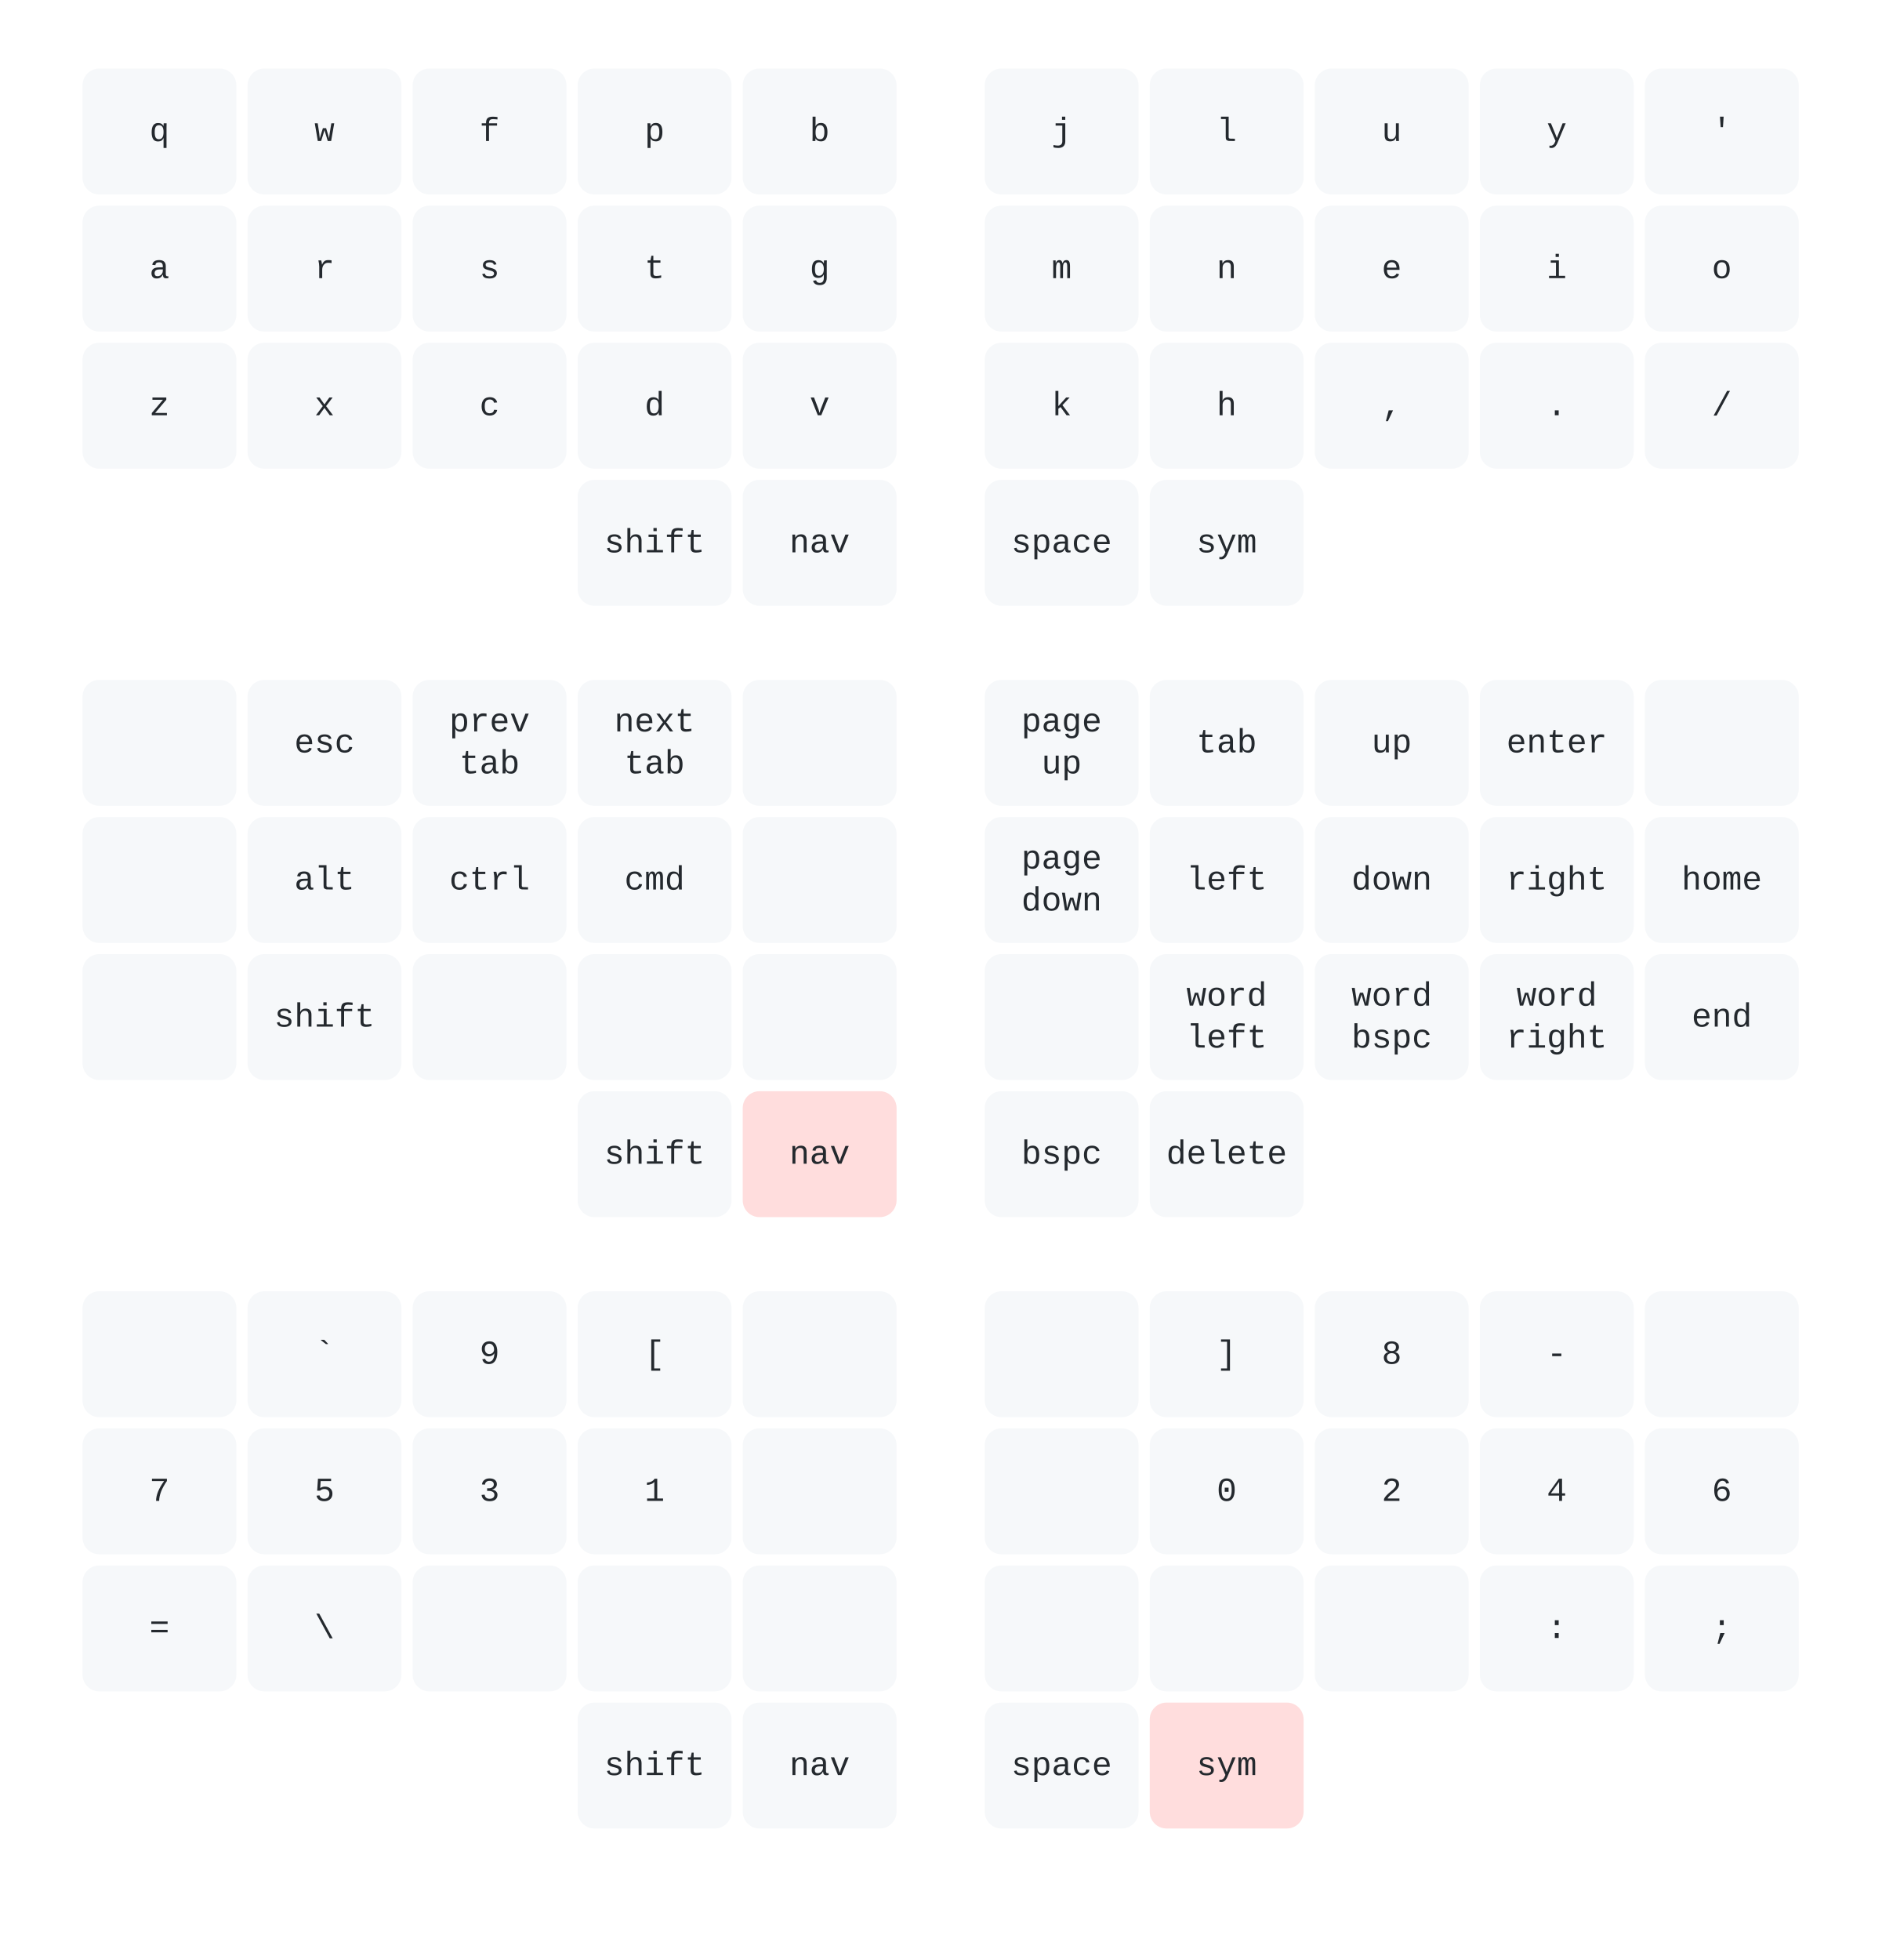
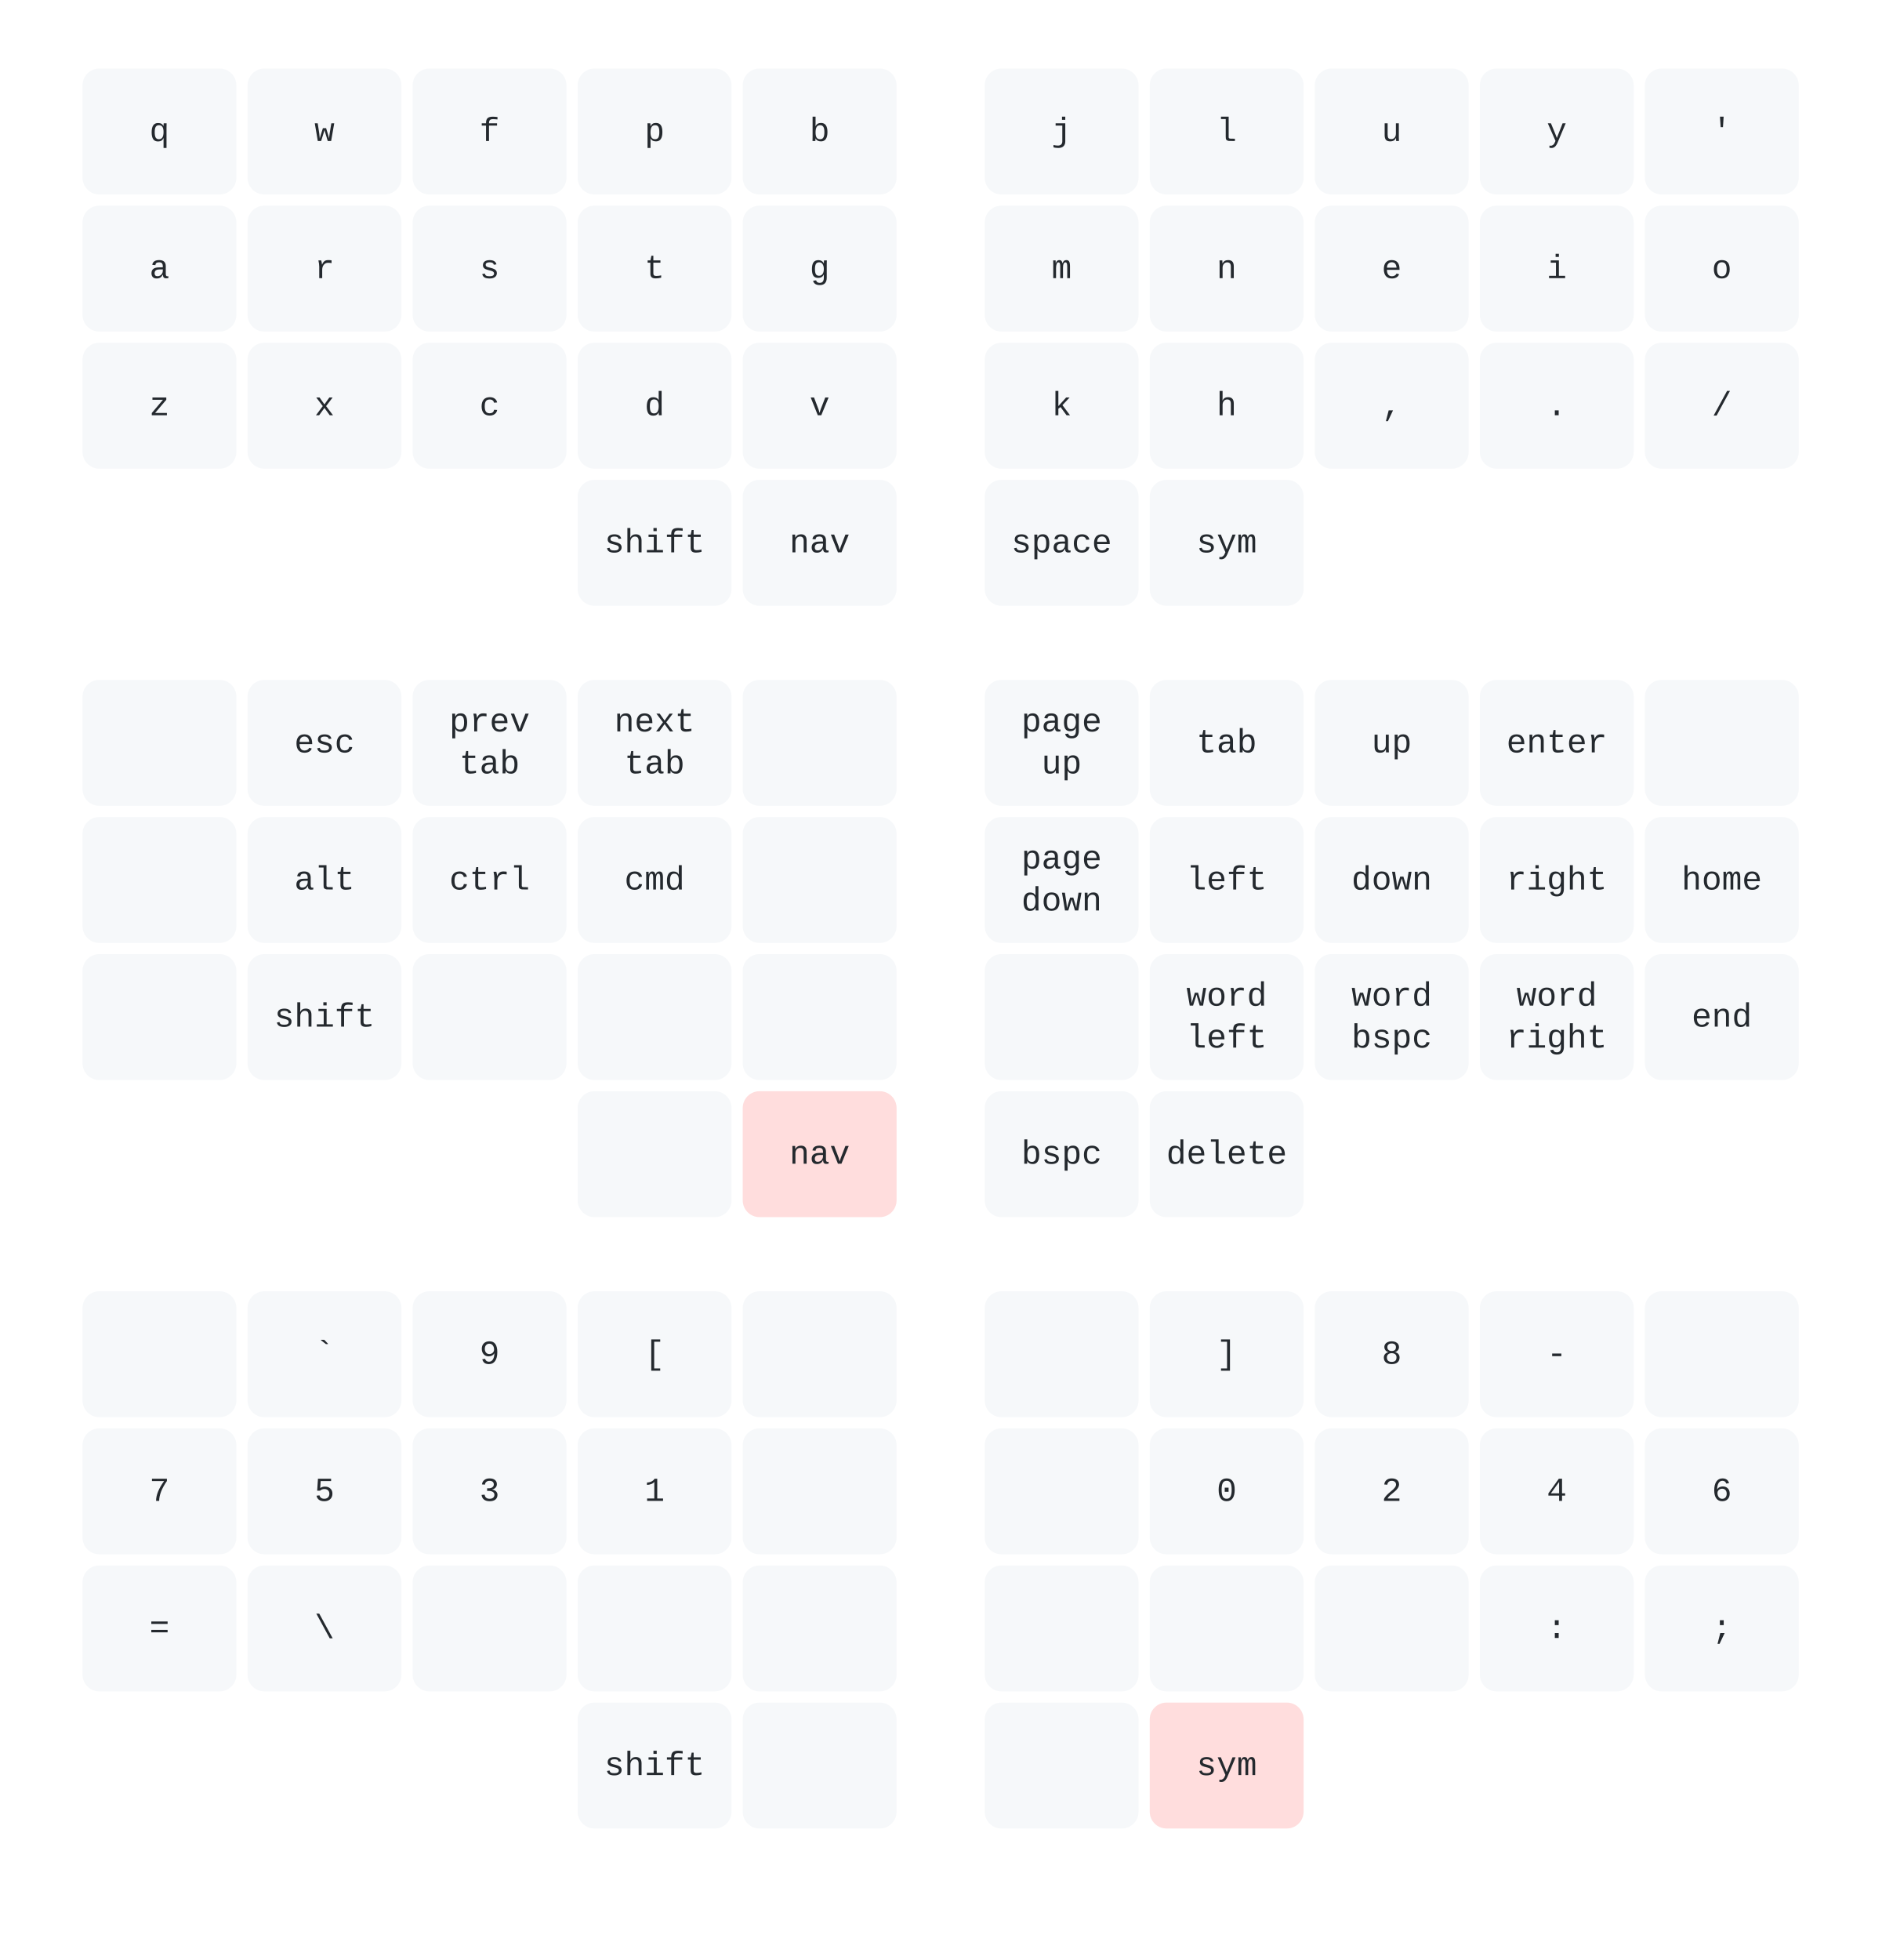
<svg xmlns="http://www.w3.org/2000/svg" width="672.5" height="700.5" viewBox="0 0 672.5 700.5">
  <style>
    svg {
        font-family: SFMono-Regular,Consolas,Liberation Mono,Menlo,monospace;
        font-size: 12px;
        font-kerning: normal;
        text-rendering: optimizeLegibility;
        fill: #24292e;
    }

    rect {
        fill: #f6f8fa;
    }

    .held {
        fill: #fdd;
    }
</style>
  <rect rx="6" ry="6" x="29.5" y="24.5" width="55" height="45" class="" />
  <text text-anchor="middle" dominant-baseline="middle" x="57.0" y="47.0">q</text>
  <rect rx="6" ry="6" x="88.5" y="24.5" width="55" height="45" class="" />
  <text text-anchor="middle" dominant-baseline="middle" x="116.0" y="47.0">w</text>
  <rect rx="6" ry="6" x="147.5" y="24.5" width="55" height="45" class="" />
  <text text-anchor="middle" dominant-baseline="middle" x="175.0" y="47.0">f</text>
  <rect rx="6" ry="6" x="206.5" y="24.5" width="55" height="45" class="" />
  <text text-anchor="middle" dominant-baseline="middle" x="234.0" y="47.0">p</text>
  <rect rx="6" ry="6" x="265.5" y="24.5" width="55" height="45" class="" />
  <text text-anchor="middle" dominant-baseline="middle" x="293.0" y="47.0">b</text>
  <rect rx="6" ry="6" x="29.5" y="73.5" width="55" height="45" class="" />
  <text text-anchor="middle" dominant-baseline="middle" x="57.0" y="96.0">a</text>
  <rect rx="6" ry="6" x="88.5" y="73.5" width="55" height="45" class="" />
  <text text-anchor="middle" dominant-baseline="middle" x="116.0" y="96.0">r</text>
  <rect rx="6" ry="6" x="147.5" y="73.5" width="55" height="45" class="" />
  <text text-anchor="middle" dominant-baseline="middle" x="175.0" y="96.0">s</text>
  <rect rx="6" ry="6" x="206.5" y="73.5" width="55" height="45" class="" />
  <text text-anchor="middle" dominant-baseline="middle" x="234.0" y="96.0">t</text>
  <rect rx="6" ry="6" x="265.5" y="73.5" width="55" height="45" class="" />
  <text text-anchor="middle" dominant-baseline="middle" x="293.0" y="96.0">g</text>
  <rect rx="6" ry="6" x="29.5" y="122.5" width="55" height="45" class="" />
  <text text-anchor="middle" dominant-baseline="middle" x="57.0" y="145.0">z</text>
  <rect rx="6" ry="6" x="88.5" y="122.5" width="55" height="45" class="" />
  <text text-anchor="middle" dominant-baseline="middle" x="116.0" y="145.0">x</text>
  <rect rx="6" ry="6" x="147.5" y="122.5" width="55" height="45" class="" />
  <text text-anchor="middle" dominant-baseline="middle" x="175.0" y="145.0">c</text>
  <rect rx="6" ry="6" x="206.5" y="122.5" width="55" height="45" class="" />
  <text text-anchor="middle" dominant-baseline="middle" x="234.0" y="145.0">d</text>
  <rect rx="6" ry="6" x="265.5" y="122.5" width="55" height="45" class="" />
  <text text-anchor="middle" dominant-baseline="middle" x="293.0" y="145.0">v</text>
  <rect rx="6" ry="6" x="352.0" y="24.5" width="55" height="45" class="" />
  <text text-anchor="middle" dominant-baseline="middle" x="379.5" y="47.0">j</text>
  <rect rx="6" ry="6" x="411.0" y="24.5" width="55" height="45" class="" />
  <text text-anchor="middle" dominant-baseline="middle" x="438.5" y="47.0">l</text>
  <rect rx="6" ry="6" x="470.0" y="24.5" width="55" height="45" class="" />
  <text text-anchor="middle" dominant-baseline="middle" x="497.5" y="47.0">u</text>
  <rect rx="6" ry="6" x="529.0" y="24.5" width="55" height="45" class="" />
  <text text-anchor="middle" dominant-baseline="middle" x="556.5" y="47.0">y</text>
  <rect rx="6" ry="6" x="588.0" y="24.5" width="55" height="45" class="" />
  <text text-anchor="middle" dominant-baseline="middle" x="615.5" y="47.0">'</text>
  <rect rx="6" ry="6" x="352.0" y="73.5" width="55" height="45" class="" />
  <text text-anchor="middle" dominant-baseline="middle" x="379.5" y="96.0">m</text>
  <rect rx="6" ry="6" x="411.0" y="73.5" width="55" height="45" class="" />
  <text text-anchor="middle" dominant-baseline="middle" x="438.5" y="96.0">n</text>
  <rect rx="6" ry="6" x="470.0" y="73.5" width="55" height="45" class="" />
  <text text-anchor="middle" dominant-baseline="middle" x="497.5" y="96.0">e</text>
  <rect rx="6" ry="6" x="529.0" y="73.5" width="55" height="45" class="" />
  <text text-anchor="middle" dominant-baseline="middle" x="556.5" y="96.0">i</text>
  <rect rx="6" ry="6" x="588.0" y="73.5" width="55" height="45" class="" />
  <text text-anchor="middle" dominant-baseline="middle" x="615.5" y="96.0">o</text>
  <rect rx="6" ry="6" x="352.0" y="122.5" width="55" height="45" class="" />
  <text text-anchor="middle" dominant-baseline="middle" x="379.5" y="145.0">k</text>
  <rect rx="6" ry="6" x="411.0" y="122.5" width="55" height="45" class="" />
  <text text-anchor="middle" dominant-baseline="middle" x="438.5" y="145.0">h</text>
  <rect rx="6" ry="6" x="470.0" y="122.5" width="55" height="45" class="" />
  <text text-anchor="middle" dominant-baseline="middle" x="497.5" y="145.0">,</text>
  <rect rx="6" ry="6" x="529.0" y="122.5" width="55" height="45" class="" />
  <text text-anchor="middle" dominant-baseline="middle" x="556.5" y="145.0">.</text>
  <rect rx="6" ry="6" x="588.0" y="122.5" width="55" height="45" class="" />
  <text text-anchor="middle" dominant-baseline="middle" x="615.5" y="145.0">/</text>
  <rect rx="6" ry="6" x="206.5" y="171.5" width="55" height="45" class="" />
  <text text-anchor="middle" dominant-baseline="middle" x="234.0" y="194.0">shift</text>
  <rect rx="6" ry="6" x="265.5" y="171.5" width="55" height="45" class="" />
  <text text-anchor="middle" dominant-baseline="middle" x="293.0" y="194.0">nav</text>
  <rect rx="6" ry="6" x="352.0" y="171.5" width="55" height="45" class="" />
  <text text-anchor="middle" dominant-baseline="middle" x="379.5" y="194.0">space</text>
  <rect rx="6" ry="6" x="411.0" y="171.5" width="55" height="45" class="" />
  <text text-anchor="middle" dominant-baseline="middle" x="438.5" y="194.0">sym</text>
  <rect rx="6" ry="6" x="29.5" y="243.0" width="55" height="45" class="" />
  <rect rx="6" ry="6" x="88.5" y="243.0" width="55" height="45" class="" />
  <text text-anchor="middle" dominant-baseline="middle" x="116.0" y="265.5">esc</text>
  <rect rx="6" ry="6" x="147.5" y="243.0" width="55" height="45" class="" />
  <text text-anchor="middle" dominant-baseline="middle" x="175.0" y="258.0">prev</text>
  <text text-anchor="middle" dominant-baseline="middle" x="175.0" y="273.0">tab</text>
  <rect rx="6" ry="6" x="206.5" y="243.0" width="55" height="45" class="" />
  <text text-anchor="middle" dominant-baseline="middle" x="234.0" y="258.0">next</text>
  <text text-anchor="middle" dominant-baseline="middle" x="234.0" y="273.0">tab</text>
  <rect rx="6" ry="6" x="265.5" y="243.0" width="55" height="45" class="" />
  <rect rx="6" ry="6" x="29.5" y="292.0" width="55" height="45" class="" />
  <rect rx="6" ry="6" x="88.5" y="292.0" width="55" height="45" class="" />
  <text text-anchor="middle" dominant-baseline="middle" x="116.0" y="314.5">alt</text>
  <rect rx="6" ry="6" x="147.5" y="292.0" width="55" height="45" class="" />
  <text text-anchor="middle" dominant-baseline="middle" x="175.0" y="314.5">ctrl</text>
  <rect rx="6" ry="6" x="206.5" y="292.0" width="55" height="45" class="" />
  <text text-anchor="middle" dominant-baseline="middle" x="234.0" y="314.5">cmd</text>
  <rect rx="6" ry="6" x="265.5" y="292.0" width="55" height="45" class="" />
  <rect rx="6" ry="6" x="29.5" y="341.0" width="55" height="45" class="" />
  <rect rx="6" ry="6" x="88.5" y="341.0" width="55" height="45" class="" />
  <text text-anchor="middle" dominant-baseline="middle" x="116.0" y="363.5">shift</text>
  <rect rx="6" ry="6" x="147.5" y="341.0" width="55" height="45" class="" />
  <rect rx="6" ry="6" x="206.5" y="341.0" width="55" height="45" class="" />
  <rect rx="6" ry="6" x="265.5" y="341.0" width="55" height="45" class="" />
  <rect rx="6" ry="6" x="352.0" y="243.0" width="55" height="45" class="" />
  <text text-anchor="middle" dominant-baseline="middle" x="379.5" y="258.0">page</text>
  <text text-anchor="middle" dominant-baseline="middle" x="379.5" y="273.0">up</text>
  <rect rx="6" ry="6" x="411.0" y="243.0" width="55" height="45" class="" />
  <text text-anchor="middle" dominant-baseline="middle" x="438.5" y="265.5">tab</text>
  <rect rx="6" ry="6" x="470.0" y="243.0" width="55" height="45" class="" />
  <text text-anchor="middle" dominant-baseline="middle" x="497.5" y="265.5">up</text>
  <rect rx="6" ry="6" x="529.0" y="243.0" width="55" height="45" class="" />
  <text text-anchor="middle" dominant-baseline="middle" x="556.5" y="265.5">enter</text>
  <rect rx="6" ry="6" x="588.0" y="243.0" width="55" height="45" class="" />
  <rect rx="6" ry="6" x="352.0" y="292.0" width="55" height="45" class="" />
  <text text-anchor="middle" dominant-baseline="middle" x="379.5" y="307.0">page</text>
  <text text-anchor="middle" dominant-baseline="middle" x="379.5" y="322.0">down</text>
  <rect rx="6" ry="6" x="411.0" y="292.0" width="55" height="45" class="" />
  <text text-anchor="middle" dominant-baseline="middle" x="438.5" y="314.5">left</text>
  <rect rx="6" ry="6" x="470.0" y="292.0" width="55" height="45" class="" />
  <text text-anchor="middle" dominant-baseline="middle" x="497.5" y="314.5">down</text>
  <rect rx="6" ry="6" x="529.0" y="292.0" width="55" height="45" class="" />
  <text text-anchor="middle" dominant-baseline="middle" x="556.5" y="314.5">right</text>
  <rect rx="6" ry="6" x="588.0" y="292.0" width="55" height="45" class="" />
  <text text-anchor="middle" dominant-baseline="middle" x="615.5" y="314.5">home</text>
  <rect rx="6" ry="6" x="352.0" y="341.0" width="55" height="45" class="" />
  <rect rx="6" ry="6" x="411.0" y="341.0" width="55" height="45" class="" />
  <text text-anchor="middle" dominant-baseline="middle" x="438.5" y="356.0">word</text>
  <text text-anchor="middle" dominant-baseline="middle" x="438.5" y="371.0">left</text>
  <rect rx="6" ry="6" x="470.0" y="341.0" width="55" height="45" class="" />
  <text text-anchor="middle" dominant-baseline="middle" x="497.5" y="356.0">word</text>
  <text text-anchor="middle" dominant-baseline="middle" x="497.5" y="371.0">bspc</text>
  <rect rx="6" ry="6" x="529.0" y="341.0" width="55" height="45" class="" />
  <text text-anchor="middle" dominant-baseline="middle" x="556.5" y="356.0">word</text>
  <text text-anchor="middle" dominant-baseline="middle" x="556.5" y="371.0">right</text>
  <rect rx="6" ry="6" x="588.0" y="341.0" width="55" height="45" class="" />
  <text text-anchor="middle" dominant-baseline="middle" x="615.5" y="363.5">end</text>
  <rect rx="6" ry="6" x="206.5" y="390.0" width="55" height="45" class="" />
-   <text text-anchor="middle" dominant-baseline="middle" x="234.0" y="412.5">shift</text>
  <rect rx="6" ry="6" x="265.5" y="390.0" width="55" height="45" class="held" />
  <text text-anchor="middle" dominant-baseline="middle" x="293.0" y="412.5">nav</text>
  <rect rx="6" ry="6" x="352.0" y="390.0" width="55" height="45" class="" />
  <text text-anchor="middle" dominant-baseline="middle" x="379.5" y="412.5">bspc</text>
  <rect rx="6" ry="6" x="411.0" y="390.0" width="55" height="45" class="" />
  <text text-anchor="middle" dominant-baseline="middle" x="438.5" y="412.5">delete</text>
  <rect rx="6" ry="6" x="29.5" y="461.5" width="55" height="45" class="" />
  <rect rx="6" ry="6" x="88.5" y="461.5" width="55" height="45" class="" />
  <text text-anchor="middle" dominant-baseline="middle" x="116.0" y="484.0">`</text>
  <rect rx="6" ry="6" x="147.5" y="461.5" width="55" height="45" class="" />
  <text text-anchor="middle" dominant-baseline="middle" x="175.0" y="484.0">9</text>
  <rect rx="6" ry="6" x="206.5" y="461.5" width="55" height="45" class="" />
  <text text-anchor="middle" dominant-baseline="middle" x="234.0" y="484.0">[</text>
  <rect rx="6" ry="6" x="265.5" y="461.5" width="55" height="45" class="" />
  <rect rx="6" ry="6" x="29.5" y="510.5" width="55" height="45" class="" />
  <text text-anchor="middle" dominant-baseline="middle" x="57.0" y="533.0">7</text>
  <rect rx="6" ry="6" x="88.5" y="510.5" width="55" height="45" class="" />
  <text text-anchor="middle" dominant-baseline="middle" x="116.0" y="533.0">5</text>
  <rect rx="6" ry="6" x="147.5" y="510.5" width="55" height="45" class="" />
  <text text-anchor="middle" dominant-baseline="middle" x="175.0" y="533.0">3</text>
  <rect rx="6" ry="6" x="206.5" y="510.5" width="55" height="45" class="" />
  <text text-anchor="middle" dominant-baseline="middle" x="234.0" y="533.0">1</text>
  <rect rx="6" ry="6" x="265.5" y="510.5" width="55" height="45" class="" />
  <rect rx="6" ry="6" x="29.5" y="559.5" width="55" height="45" class="" />
  <text text-anchor="middle" dominant-baseline="middle" x="57.0" y="582.0">=</text>
  <rect rx="6" ry="6" x="88.5" y="559.5" width="55" height="45" class="" />
  <text text-anchor="middle" dominant-baseline="middle" x="116.0" y="582.0">\</text>
  <rect rx="6" ry="6" x="147.5" y="559.5" width="55" height="45" class="" />
  <rect rx="6" ry="6" x="206.5" y="559.5" width="55" height="45" class="" />
  <rect rx="6" ry="6" x="265.5" y="559.5" width="55" height="45" class="" />
  <rect rx="6" ry="6" x="352.0" y="461.5" width="55" height="45" class="" />
  <rect rx="6" ry="6" x="411.0" y="461.5" width="55" height="45" class="" />
  <text text-anchor="middle" dominant-baseline="middle" x="438.5" y="484.0">]</text>
  <rect rx="6" ry="6" x="470.0" y="461.5" width="55" height="45" class="" />
  <text text-anchor="middle" dominant-baseline="middle" x="497.5" y="484.0">8</text>
  <rect rx="6" ry="6" x="529.0" y="461.5" width="55" height="45" class="" />
  <text text-anchor="middle" dominant-baseline="middle" x="556.5" y="484.0">-</text>
  <rect rx="6" ry="6" x="588.0" y="461.5" width="55" height="45" class="" />
  <rect rx="6" ry="6" x="352.0" y="510.5" width="55" height="45" class="" />
  <rect rx="6" ry="6" x="411.0" y="510.5" width="55" height="45" class="" />
  <text text-anchor="middle" dominant-baseline="middle" x="438.5" y="533.0">0</text>
  <rect rx="6" ry="6" x="470.0" y="510.5" width="55" height="45" class="" />
  <text text-anchor="middle" dominant-baseline="middle" x="497.5" y="533.0">2</text>
  <rect rx="6" ry="6" x="529.0" y="510.5" width="55" height="45" class="" />
  <text text-anchor="middle" dominant-baseline="middle" x="556.5" y="533.0">4</text>
  <rect rx="6" ry="6" x="588.0" y="510.5" width="55" height="45" class="" />
  <text text-anchor="middle" dominant-baseline="middle" x="615.5" y="533.0">6</text>
  <rect rx="6" ry="6" x="352.0" y="559.5" width="55" height="45" class="" />
  <rect rx="6" ry="6" x="411.0" y="559.5" width="55" height="45" class="" />
  <rect rx="6" ry="6" x="470.0" y="559.5" width="55" height="45" class="" />
  <rect rx="6" ry="6" x="529.0" y="559.5" width="55" height="45" class="" />
  <text text-anchor="middle" dominant-baseline="middle" x="556.5" y="582.0">:</text>
  <rect rx="6" ry="6" x="588.0" y="559.5" width="55" height="45" class="" />
  <text text-anchor="middle" dominant-baseline="middle" x="615.5" y="582.0">;</text>
  <rect rx="6" ry="6" x="206.5" y="608.5" width="55" height="45" class="" />
  <text text-anchor="middle" dominant-baseline="middle" x="234.0" y="631.0">shift</text>
  <rect rx="6" ry="6" x="265.5" y="608.5" width="55" height="45" class="" />
-   <text text-anchor="middle" dominant-baseline="middle" x="293.0" y="631.0">nav</text>
  <rect rx="6" ry="6" x="352.0" y="608.5" width="55" height="45" class="" />
-   <text text-anchor="middle" dominant-baseline="middle" x="379.5" y="631.0">space</text>
  <rect rx="6" ry="6" x="411.0" y="608.5" width="55" height="45" class="held" />
  <text text-anchor="middle" dominant-baseline="middle" x="438.5" y="631.0">sym</text>
</svg>
